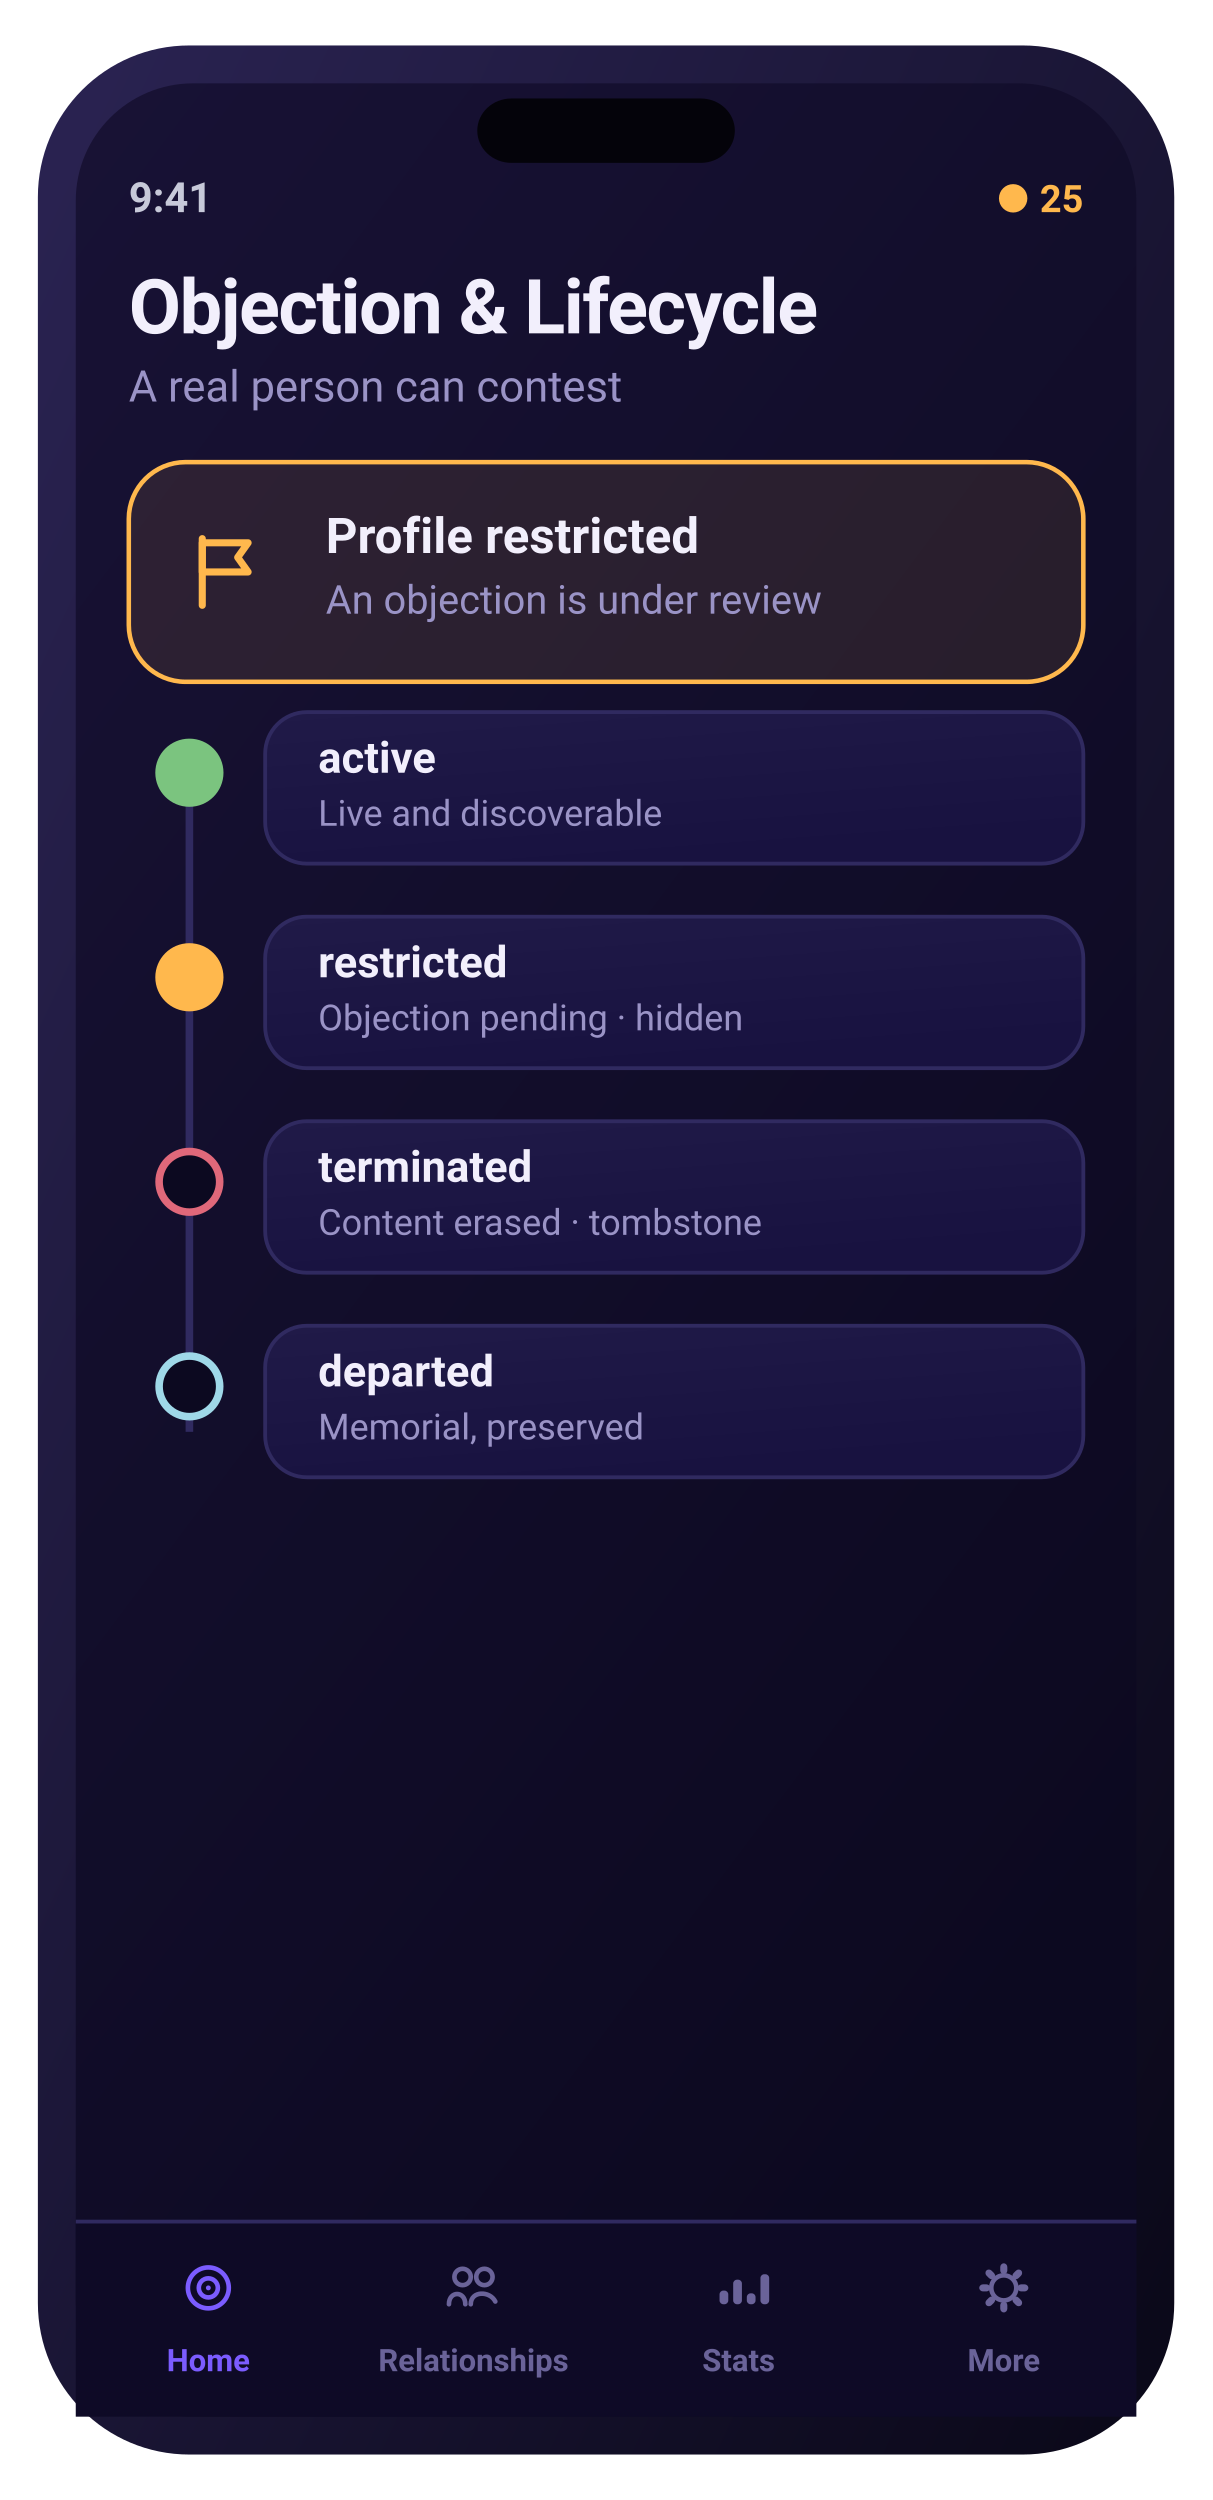
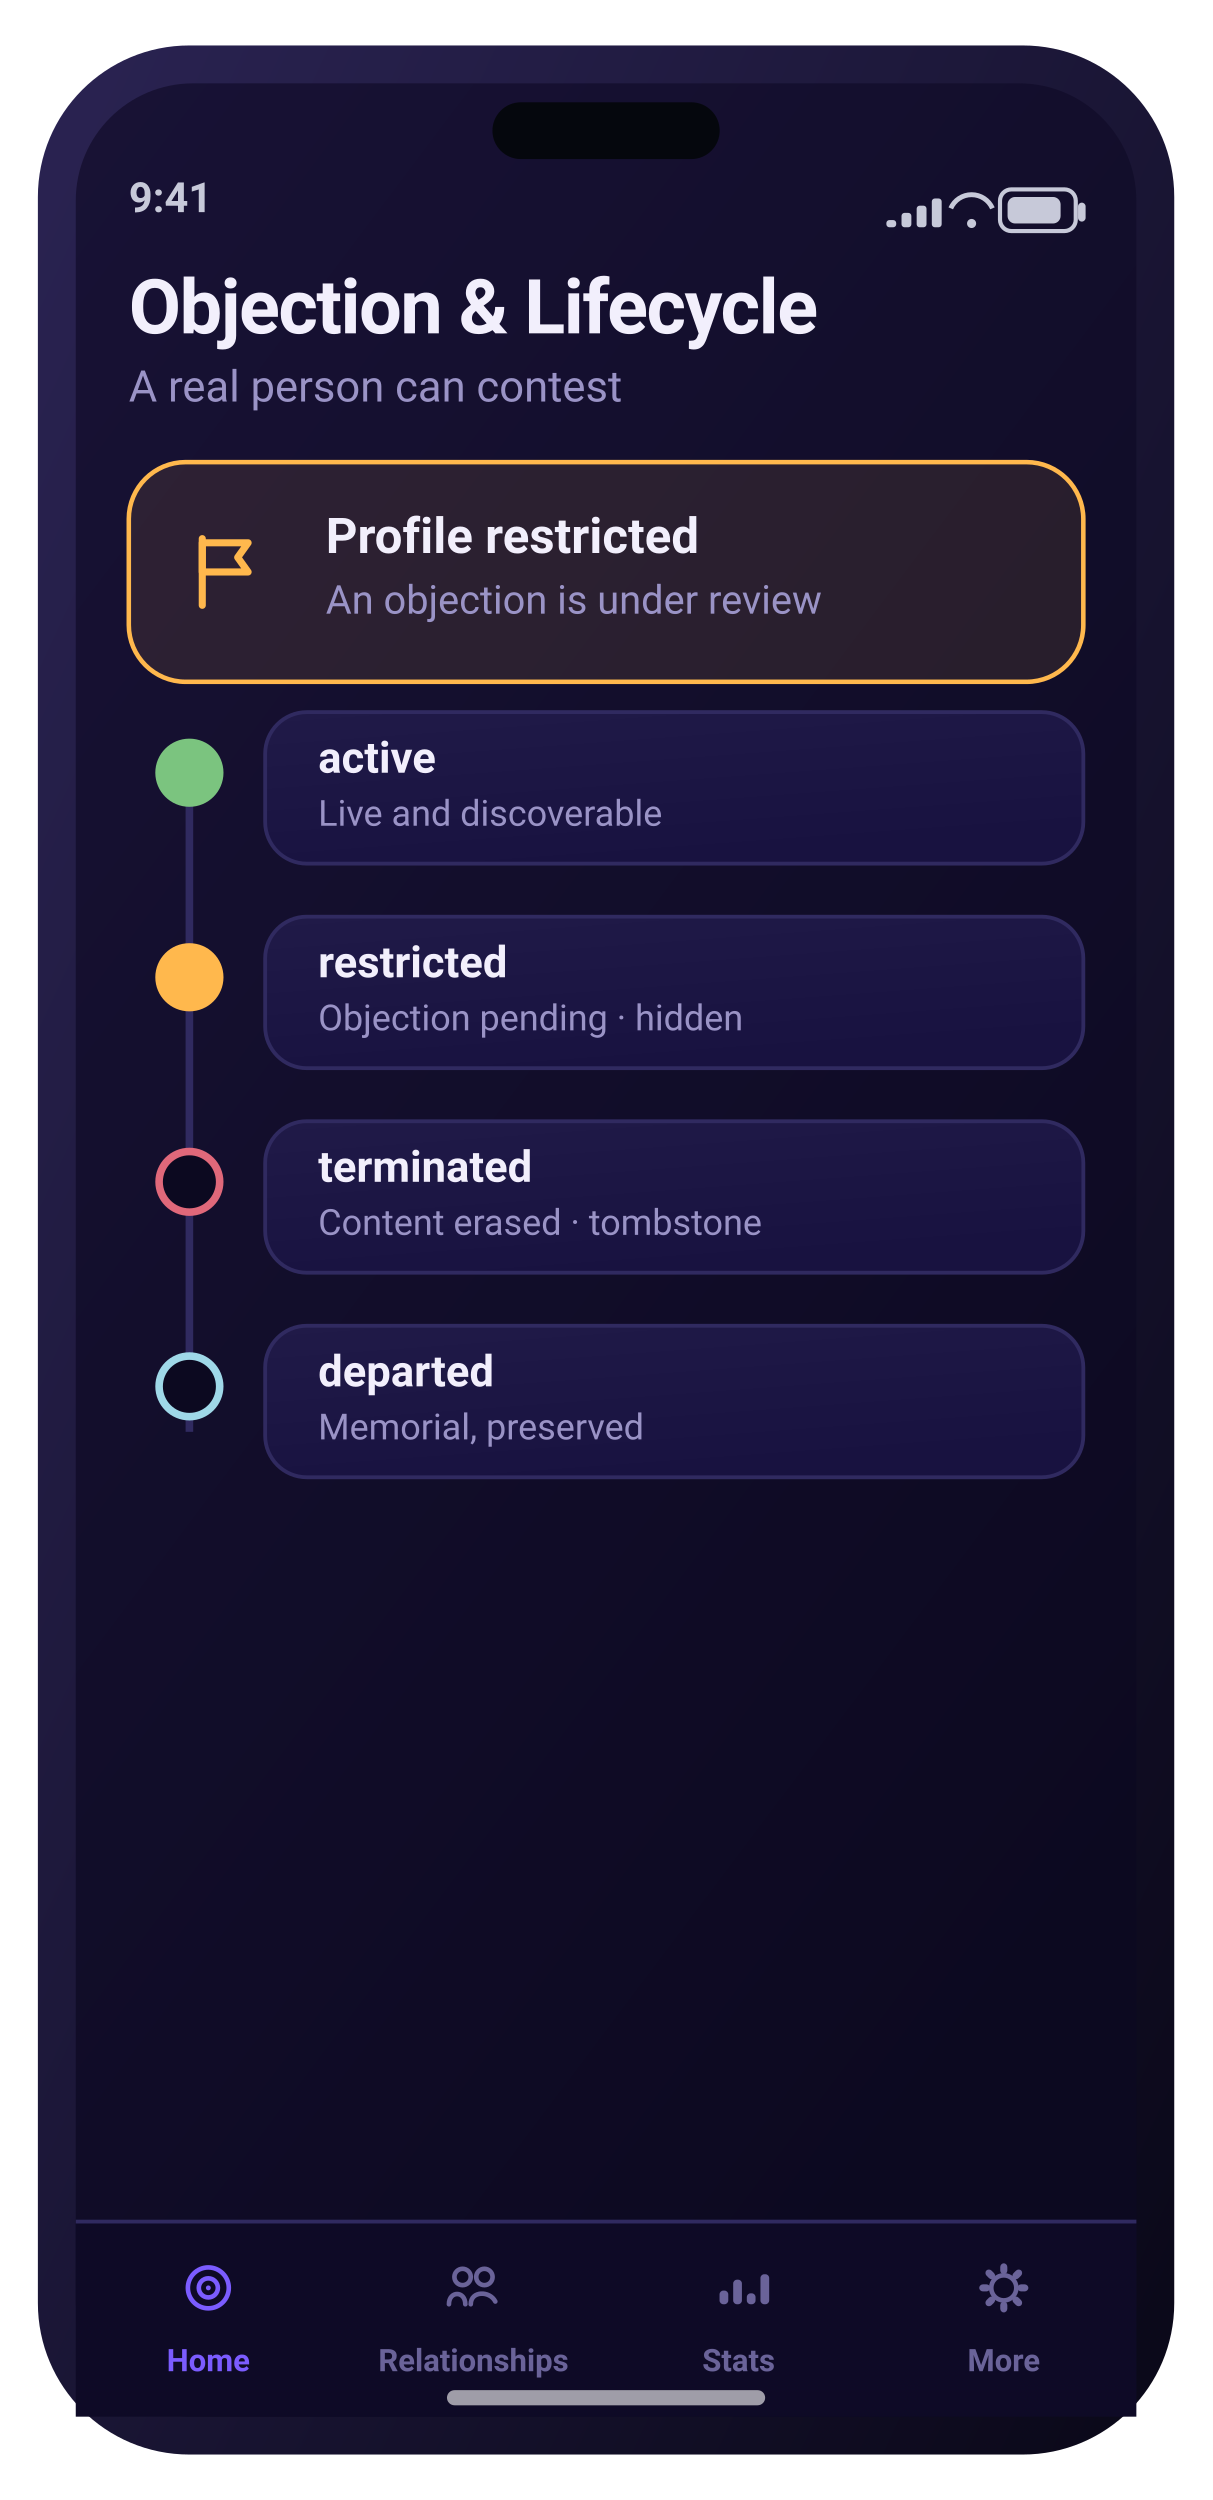
<svg xmlns="http://www.w3.org/2000/svg" width="320" height="660" viewBox="0 0 320 660" role="img" aria-label="Objection &amp; Lifecycle screen">
  <defs>
    <linearGradient id="gScr" x1="0" y1="0" x2="0.6" y2="1">
      <stop offset="0" stop-color="#181235" />
      <stop offset="1" stop-color="#0c0920" />
    </linearGradient>
    <linearGradient id="gFrame" x1="0" y1="0" x2="1" y2="1">
      <stop offset="0" stop-color="#2a2352" />
      <stop offset="1" stop-color="#0a0818" />
    </linearGradient>
    <linearGradient id="gCard" x1="0" y1="0" x2="0.4" y2="1">
      <stop offset="0" stop-color="#201a48" />
      <stop offset="1" stop-color="#181240" />
    </linearGradient>
    <linearGradient id="gBrand" x1="0" y1="0" x2="1" y2="0">
      <stop offset="0" stop-color="#7b5cff" />
      <stop offset="1" stop-color="#9d7bff" />
    </linearGradient>
    <linearGradient id="gAmber" x1="0" y1="0" x2="1" y2="0">
      <stop offset="0" stop-color="#ffb84d" />
      <stop offset="1" stop-color="#ffd27a" />
    </linearGradient>
    <linearGradient id="mV" x1="0" y1="0" x2="1" y2="0">
      <stop offset="0" stop-color="#7b5cff" />
      <stop offset="1" stop-color="#9d7bff" />
    </linearGradient>
    <linearGradient id="mA" x1="0" y1="0" x2="1" y2="0">
      <stop offset="0" stop-color="#ffb84d" />
      <stop offset="1" stop-color="#ff9f45" />
    </linearGradient>
    <linearGradient id="mG" x1="0" y1="0" x2="1" y2="0">
      <stop offset="0" stop-color="#5fb87a" />
      <stop offset="1" stop-color="#7bc47f" />
    </linearGradient>
    <linearGradient id="mC" x1="0" y1="0" x2="1" y2="0">
      <stop offset="0" stop-color="#6bb6d6" />
      <stop offset="1" stop-color="#9fd8e8" />
    </linearGradient>
    <radialGradient id="orb" cx="36%" cy="30%" r="78%">
      <stop offset="0" stop-color="#d9ccff" />
      <stop offset="38%" stop-color="#7b5cff" />
      <stop offset="78%" stop-color="#3f3bc0" />
      <stop offset="100%" stop-color="#140f34" />
    </radialGradient>
    <radialGradient id="glow" cx="50%" cy="50%" r="50%">
      <stop offset="0" stop-color="#ffb84d" stop-opacity="0.5" />
      <stop offset="1" stop-color="#ffb84d" stop-opacity="0" />
    </radialGradient>
  </defs>
  <rect x="10.0" y="12.0" width="300.0" height="636.0" rx="40" fill="url(#gFrame)" />
  <rect x="20.0" y="22.0" width="280.0" height="616.0" rx="31" fill="url(#gScr)" />
-   <rect x="126.0" y="26.0" width="68.0" height="17.0" rx="9" fill="#04030a" />
+   <rect x="130.0" y="27.0" width="60.0" height="15.0" rx="7.5" fill="#05070d" />
  <text x="34.0" y="56.0" font-family="-apple-system,BlinkMacSystemFont,'SF Pro Display','SF Pro Text','Segoe UI',Roboto,system-ui,sans-serif" font-size="11" font-weight="600" fill="#c7c9d9" text-anchor="start">9:41</text>
-   <text x="286.0" y="56.0" font-family="-apple-system,BlinkMacSystemFont,'SF Pro Display','SF Pro Text','Segoe UI',Roboto,system-ui,sans-serif" font-size="10" font-weight="700" fill="#ffb84d" text-anchor="end">● 25</text>
+   <rect x="264.0" y="50.0" width="20.0" height="11.0" rx="3" fill="none" stroke="#c7c9d9" stroke-width="1.1" />
+   <rect x="266.0" y="52.0" width="14.0" height="7.0" rx="2" fill="#c7c9d9" />
+   <rect x="284.6" y="53.5" width="2.0" height="5.0" rx="1" fill="#c7c9d9" />
+   <path d="M251 55 a6 6 0 0 1 11 0" fill="none" stroke="#c7c9d9" stroke-width="1.3" />
+   <circle cx="256.5" cy="59" r="1.2" fill="#c7c9d9" />
+   <rect x="234.0" y="58.1" width="2.6" height="1.9" rx="0.8" fill="#c7c9d9" />
+   <rect x="238.0" y="56.2" width="2.6" height="3.8" rx="0.8" fill="#c7c9d9" />
+   <rect x="242.0" y="54.3" width="2.6" height="5.7" rx="0.8" fill="#c7c9d9" />
+   <rect x="246.0" y="52.4" width="2.6" height="7.6" rx="0.8" fill="#c7c9d9" />
  <text x="34.0" y="88.0" font-family="-apple-system,BlinkMacSystemFont,'SF Pro Display','SF Pro Text','Segoe UI',Roboto,system-ui,sans-serif" font-size="20" font-weight="700" fill="#f2effc" text-anchor="start" letter-spacing="-0.4">Objection &amp; Lifecycle</text>
  <text x="34.0" y="106.0" font-family="-apple-system,BlinkMacSystemFont,'SF Pro Display','SF Pro Text','Segoe UI',Roboto,system-ui,sans-serif" font-size="11.5" font-weight="400" fill="#9a93c6" text-anchor="start">A real person can contest</text>
  <rect x="34.0" y="122.0" width="252.0" height="58.0" rx="15" fill="rgba(255,184,77,0.1)" stroke="#ffb84d" stroke-width="1.2" />
  <path d="M53.4 159.8 v-17.6" fill="none" stroke="#ffb84d" stroke-width="1.87" stroke-linecap="round" stroke-linejoin="round" />
  <path d="M53.4 143.3 h12.1 l-2.75 3.85 2.75 3.85 h-12.1 Z" fill="none" stroke="#ffb84d" stroke-width="1.87" stroke-linecap="round" stroke-linejoin="round" />
  <text x="86.0" y="146.0" font-family="-apple-system,BlinkMacSystemFont,'SF Pro Display','SF Pro Text','Segoe UI',Roboto,system-ui,sans-serif" font-size="13" font-weight="700" fill="#f2effc" text-anchor="start">Profile restricted</text>
  <text x="86.0" y="162.0" font-family="-apple-system,BlinkMacSystemFont,'SF Pro Display','SF Pro Text','Segoe UI',Roboto,system-ui,sans-serif" font-size="10.5" font-weight="400" fill="#9a93c6" text-anchor="start">An objection is under review</text>
  <line x1="50" y1="200" x2="50" y2="378" stroke="#302a60" stroke-width="2" />
  <circle cx="50" cy="204" r="8" fill="#7bc47f" stroke="#7bc47f" stroke-width="2" />
  <rect x="70.0" y="188.0" width="216.0" height="40.0" rx="11" fill="url(#gCard)" stroke="#302a60" stroke-width="1" />
  <text x="84.0" y="204.0" font-family="-apple-system,BlinkMacSystemFont,'SF Pro Display','SF Pro Text','Segoe UI',Roboto,system-ui,sans-serif" font-size="11.5" font-weight="700" fill="#f2effc" text-anchor="start">active</text>
  <text x="84.0" y="218.0" font-family="-apple-system,BlinkMacSystemFont,'SF Pro Display','SF Pro Text','Segoe UI',Roboto,system-ui,sans-serif" font-size="9.5" font-weight="400" fill="#9a93c6" text-anchor="start">Live and discoverable</text>
  <circle cx="50" cy="258" r="8" fill="#ffb84d" stroke="#ffb84d" stroke-width="2" />
  <rect x="70.0" y="242.0" width="216.0" height="40.0" rx="11" fill="url(#gCard)" stroke="#302a60" stroke-width="1" />
  <text x="84.0" y="258.0" font-family="-apple-system,BlinkMacSystemFont,'SF Pro Display','SF Pro Text','Segoe UI',Roboto,system-ui,sans-serif" font-size="11.5" font-weight="700" fill="#f2effc" text-anchor="start">restricted</text>
  <text x="84.0" y="272.0" font-family="-apple-system,BlinkMacSystemFont,'SF Pro Display','SF Pro Text','Segoe UI',Roboto,system-ui,sans-serif" font-size="9.5" font-weight="400" fill="#9a93c6" text-anchor="start">Objection pending · hidden</text>
  <circle cx="50" cy="312" r="8" fill="#0c0920" stroke="#e0687a" stroke-width="2" />
  <rect x="70.0" y="296.0" width="216.0" height="40.0" rx="11" fill="url(#gCard)" stroke="#302a60" stroke-width="1" />
  <text x="84.0" y="312.0" font-family="-apple-system,BlinkMacSystemFont,'SF Pro Display','SF Pro Text','Segoe UI',Roboto,system-ui,sans-serif" font-size="11.5" font-weight="700" fill="#f2effc" text-anchor="start">terminated</text>
  <text x="84.0" y="326.0" font-family="-apple-system,BlinkMacSystemFont,'SF Pro Display','SF Pro Text','Segoe UI',Roboto,system-ui,sans-serif" font-size="9.5" font-weight="400" fill="#9a93c6" text-anchor="start">Content erased · tombstone</text>
  <circle cx="50" cy="366" r="8" fill="#0c0920" stroke="#9fd8e8" stroke-width="2" />
  <rect x="70.0" y="350.0" width="216.0" height="40.0" rx="11" fill="url(#gCard)" stroke="#302a60" stroke-width="1" />
  <text x="84.0" y="366.0" font-family="-apple-system,BlinkMacSystemFont,'SF Pro Display','SF Pro Text','Segoe UI',Roboto,system-ui,sans-serif" font-size="11.5" font-weight="700" fill="#f2effc" text-anchor="start">departed</text>
  <text x="84.0" y="380.0" font-family="-apple-system,BlinkMacSystemFont,'SF Pro Display','SF Pro Text','Segoe UI',Roboto,system-ui,sans-serif" font-size="9.5" font-weight="400" fill="#9a93c6" text-anchor="start">Memorial, preserved</text>
  <rect x="20.0" y="586.0" width="280.0" height="52.0" rx="0" fill="#0e0a26" />
  <rect x="20" y="586" width="280" height="1" fill="#302a60" />
  <circle cx="55.0" cy="604" r="5.4" fill="none" stroke="#7b5cff" stroke-width="1.22" stroke-linecap="round" stroke-linejoin="round" />
  <circle cx="55.0" cy="604" r="2.52" fill="none" stroke="#7b5cff" stroke-width="1.22" stroke-linecap="round" stroke-linejoin="round" />
  <circle cx="55.0" cy="604" r="0.648" fill="#7b5cff" />
  <text x="55.0" y="626.0" font-family="-apple-system,BlinkMacSystemFont,'SF Pro Display','SF Pro Text','Segoe UI',Roboto,system-ui,sans-serif" font-size="8.2" font-weight="600" fill="#7b5cff" text-anchor="middle">Home</text>
  <circle cx="122.12" cy="601.12" r="2.16" fill="none" stroke="#6a6399" stroke-width="1.22" stroke-linecap="round" stroke-linejoin="round" />
  <circle cx="127.88" cy="601.12" r="2.16" fill="none" stroke="#6a6399" stroke-width="1.22" stroke-linecap="round" stroke-linejoin="round" />
  <path d="M118.52 608.32 c0 -3.6 4.32 -3.6 4.32 0 M124.28 608.32 c0 -3.6 5.04 -3.6 6.48 -0.72" fill="none" stroke="#6a6399" stroke-width="1.22" stroke-linecap="round" stroke-linejoin="round" />
  <text x="125.0" y="626.0" font-family="-apple-system,BlinkMacSystemFont,'SF Pro Display','SF Pro Text','Segoe UI',Roboto,system-ui,sans-serif" font-size="8.2" font-weight="600" fill="#6a6399" text-anchor="middle">Relationships</text>
  <rect x="189.96" y="604.72" width="2.304" height="3.6" rx="1" fill="#6a6399" />
  <rect x="193.56" y="601.84" width="2.304" height="6.48" rx="1" fill="#6a6399" />
  <rect x="197.16" y="605.44" width="2.304" height="2.88" rx="1" fill="#6a6399" />
  <rect x="200.76" y="600.4" width="2.304" height="7.92" rx="1" fill="#6a6399" />
  <text x="195.0" y="626.0" font-family="-apple-system,BlinkMacSystemFont,'SF Pro Display','SF Pro Text','Segoe UI',Roboto,system-ui,sans-serif" font-size="8.2" font-weight="600" fill="#6a6399" text-anchor="middle">Stats</text>
  <rect x="264.064" y="597.52" width="1.872" height="2.88" rx="1" transform="rotate(0 265.0 604)" fill="#6a6399" />
  <rect x="264.064" y="597.52" width="1.872" height="2.88" rx="1" transform="rotate(45 265.0 604)" fill="#6a6399" />
  <rect x="264.064" y="597.52" width="1.872" height="2.88" rx="1" transform="rotate(90 265.0 604)" fill="#6a6399" />
  <rect x="264.064" y="597.52" width="1.872" height="2.88" rx="1" transform="rotate(135 265.0 604)" fill="#6a6399" />
  <rect x="264.064" y="597.52" width="1.872" height="2.88" rx="1" transform="rotate(180 265.0 604)" fill="#6a6399" />
  <rect x="264.064" y="597.52" width="1.872" height="2.88" rx="1" transform="rotate(225 265.0 604)" fill="#6a6399" />
  <rect x="264.064" y="597.52" width="1.872" height="2.88" rx="1" transform="rotate(270 265.0 604)" fill="#6a6399" />
  <rect x="264.064" y="597.52" width="1.872" height="2.88" rx="1" transform="rotate(315 265.0 604)" fill="#6a6399" />
  <circle cx="265.0" cy="604" r="3.312" fill="none" stroke="#6a6399" stroke-width="1.22" stroke-linecap="round" stroke-linejoin="round" />
  <text x="265.0" y="626.0" font-family="-apple-system,BlinkMacSystemFont,'SF Pro Display','SF Pro Text','Segoe UI',Roboto,system-ui,sans-serif" font-size="8.2" font-weight="600" fill="#6a6399" text-anchor="middle">More</text>
+   <rect x="118.0" y="631.0" width="84.0" height="4.0" rx="2" fill="rgba(255,255,255,0.6)" />
</svg>
